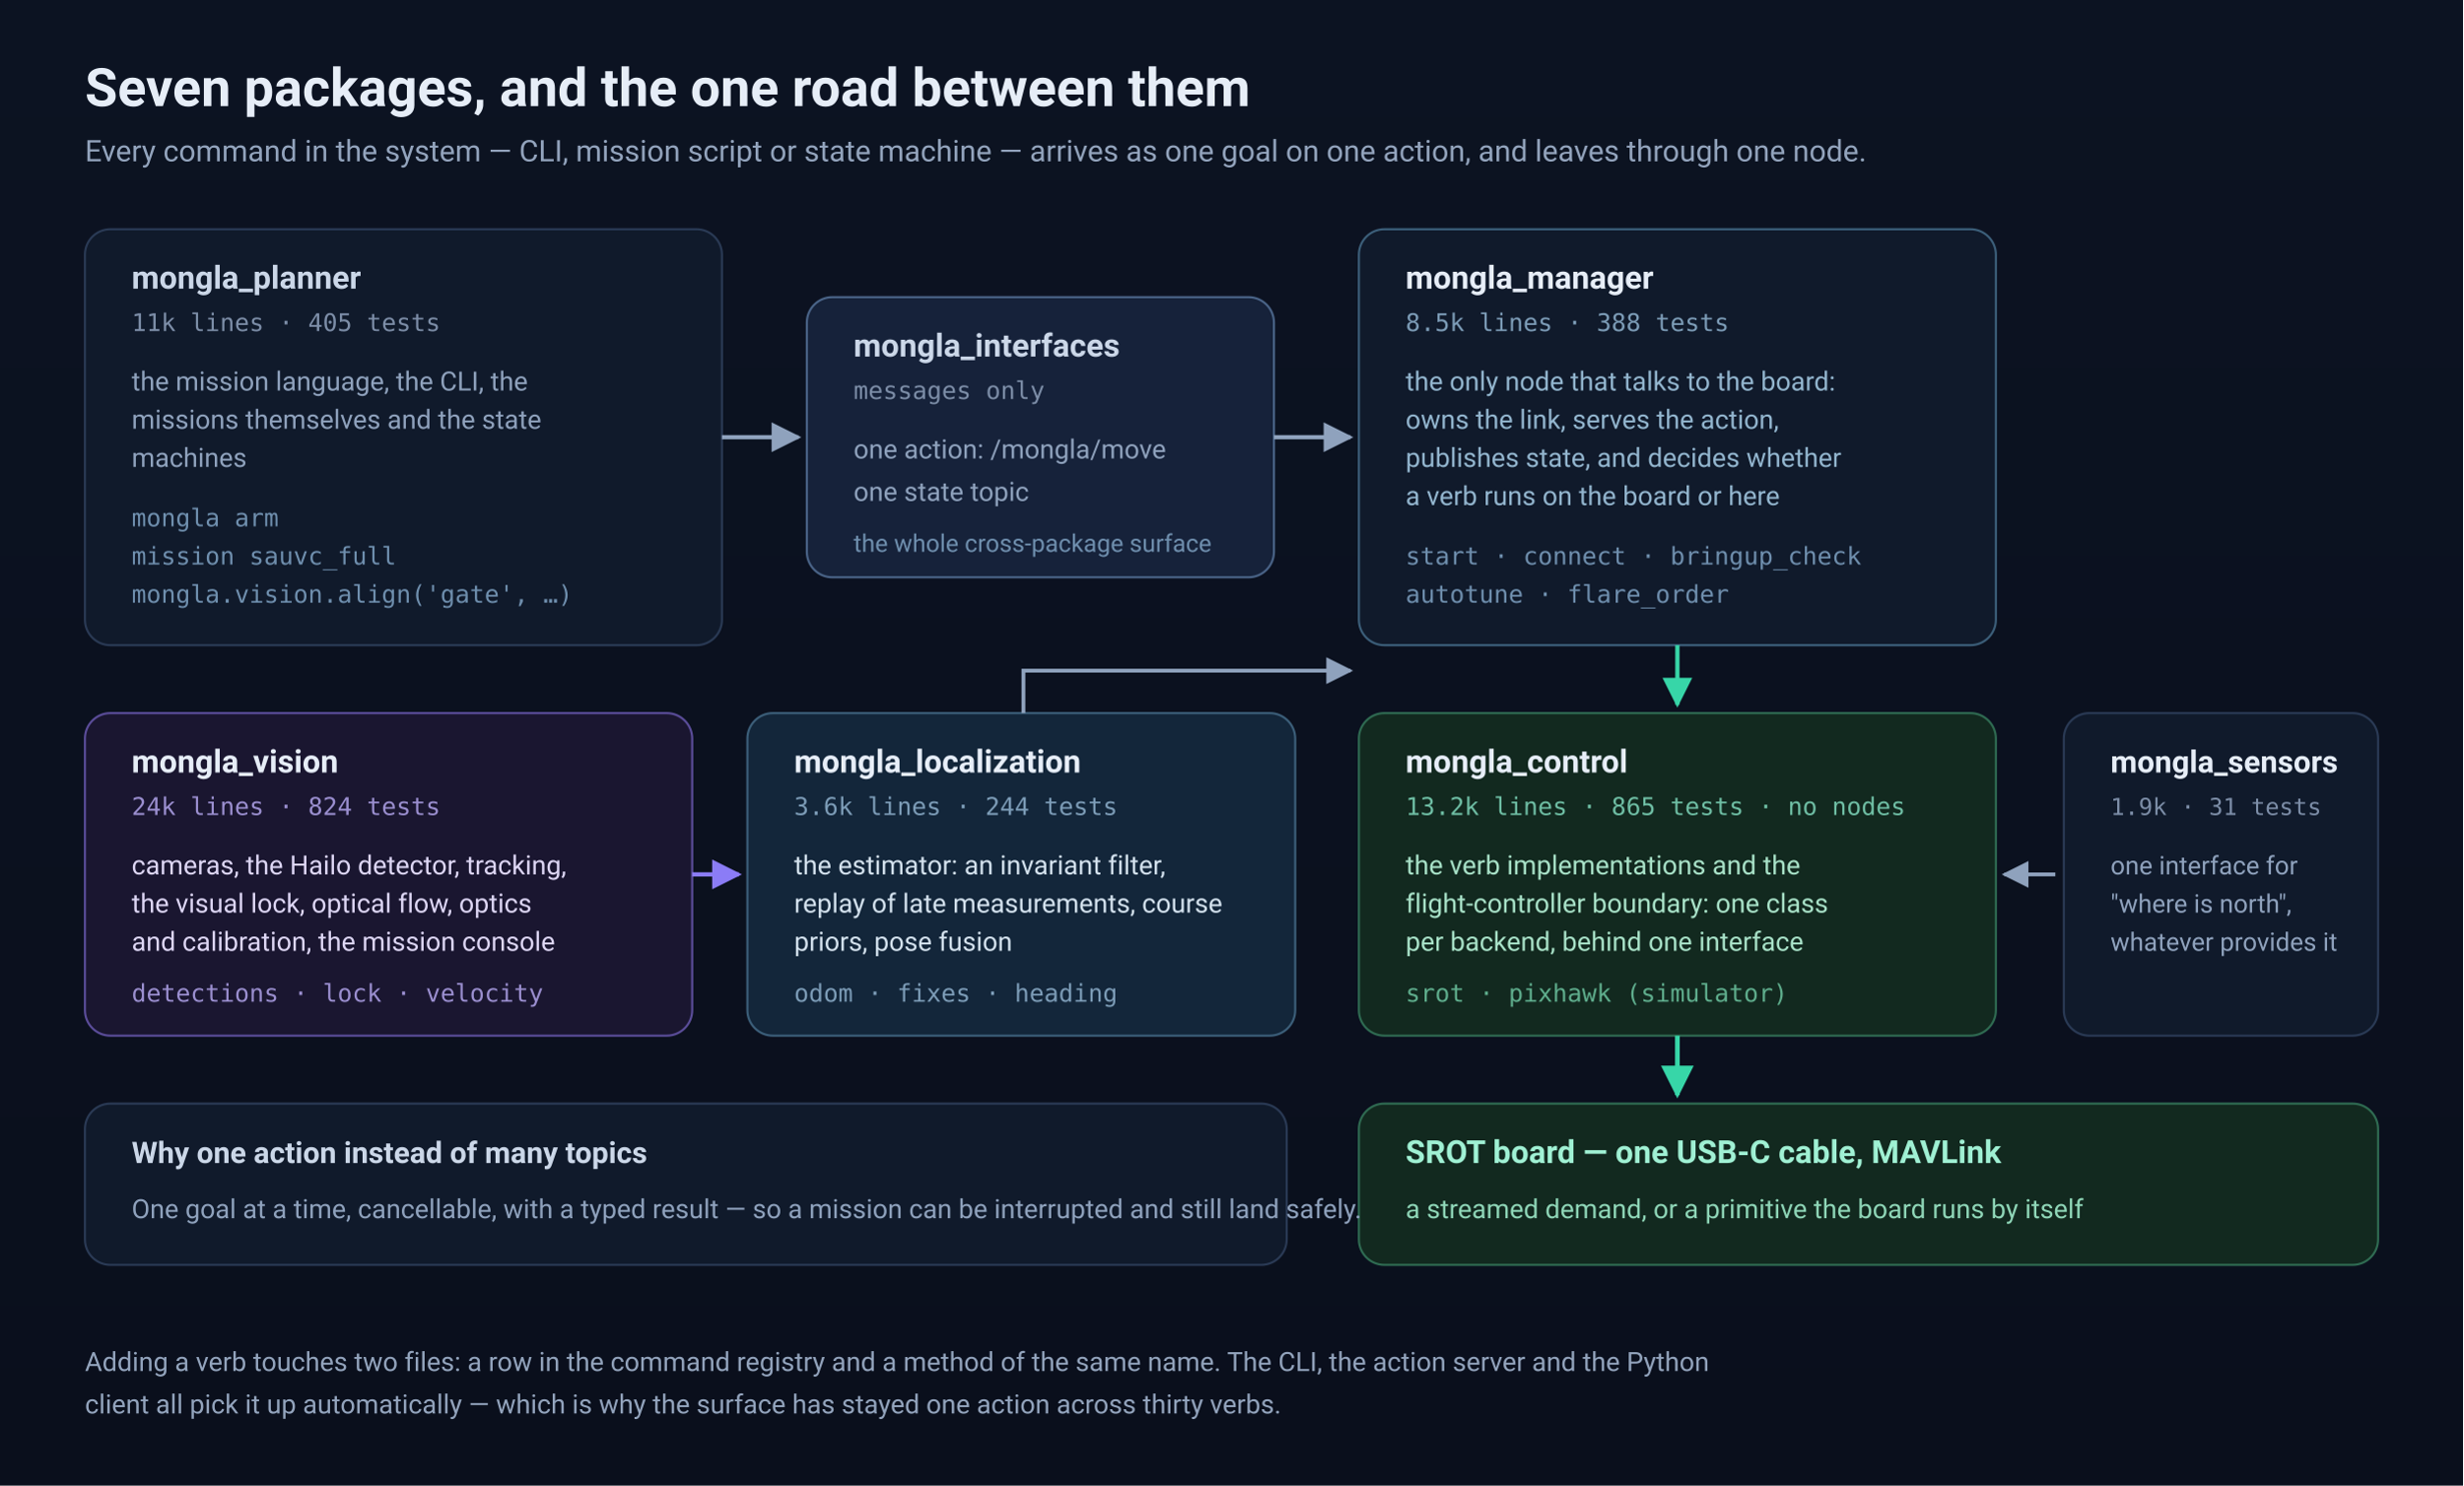
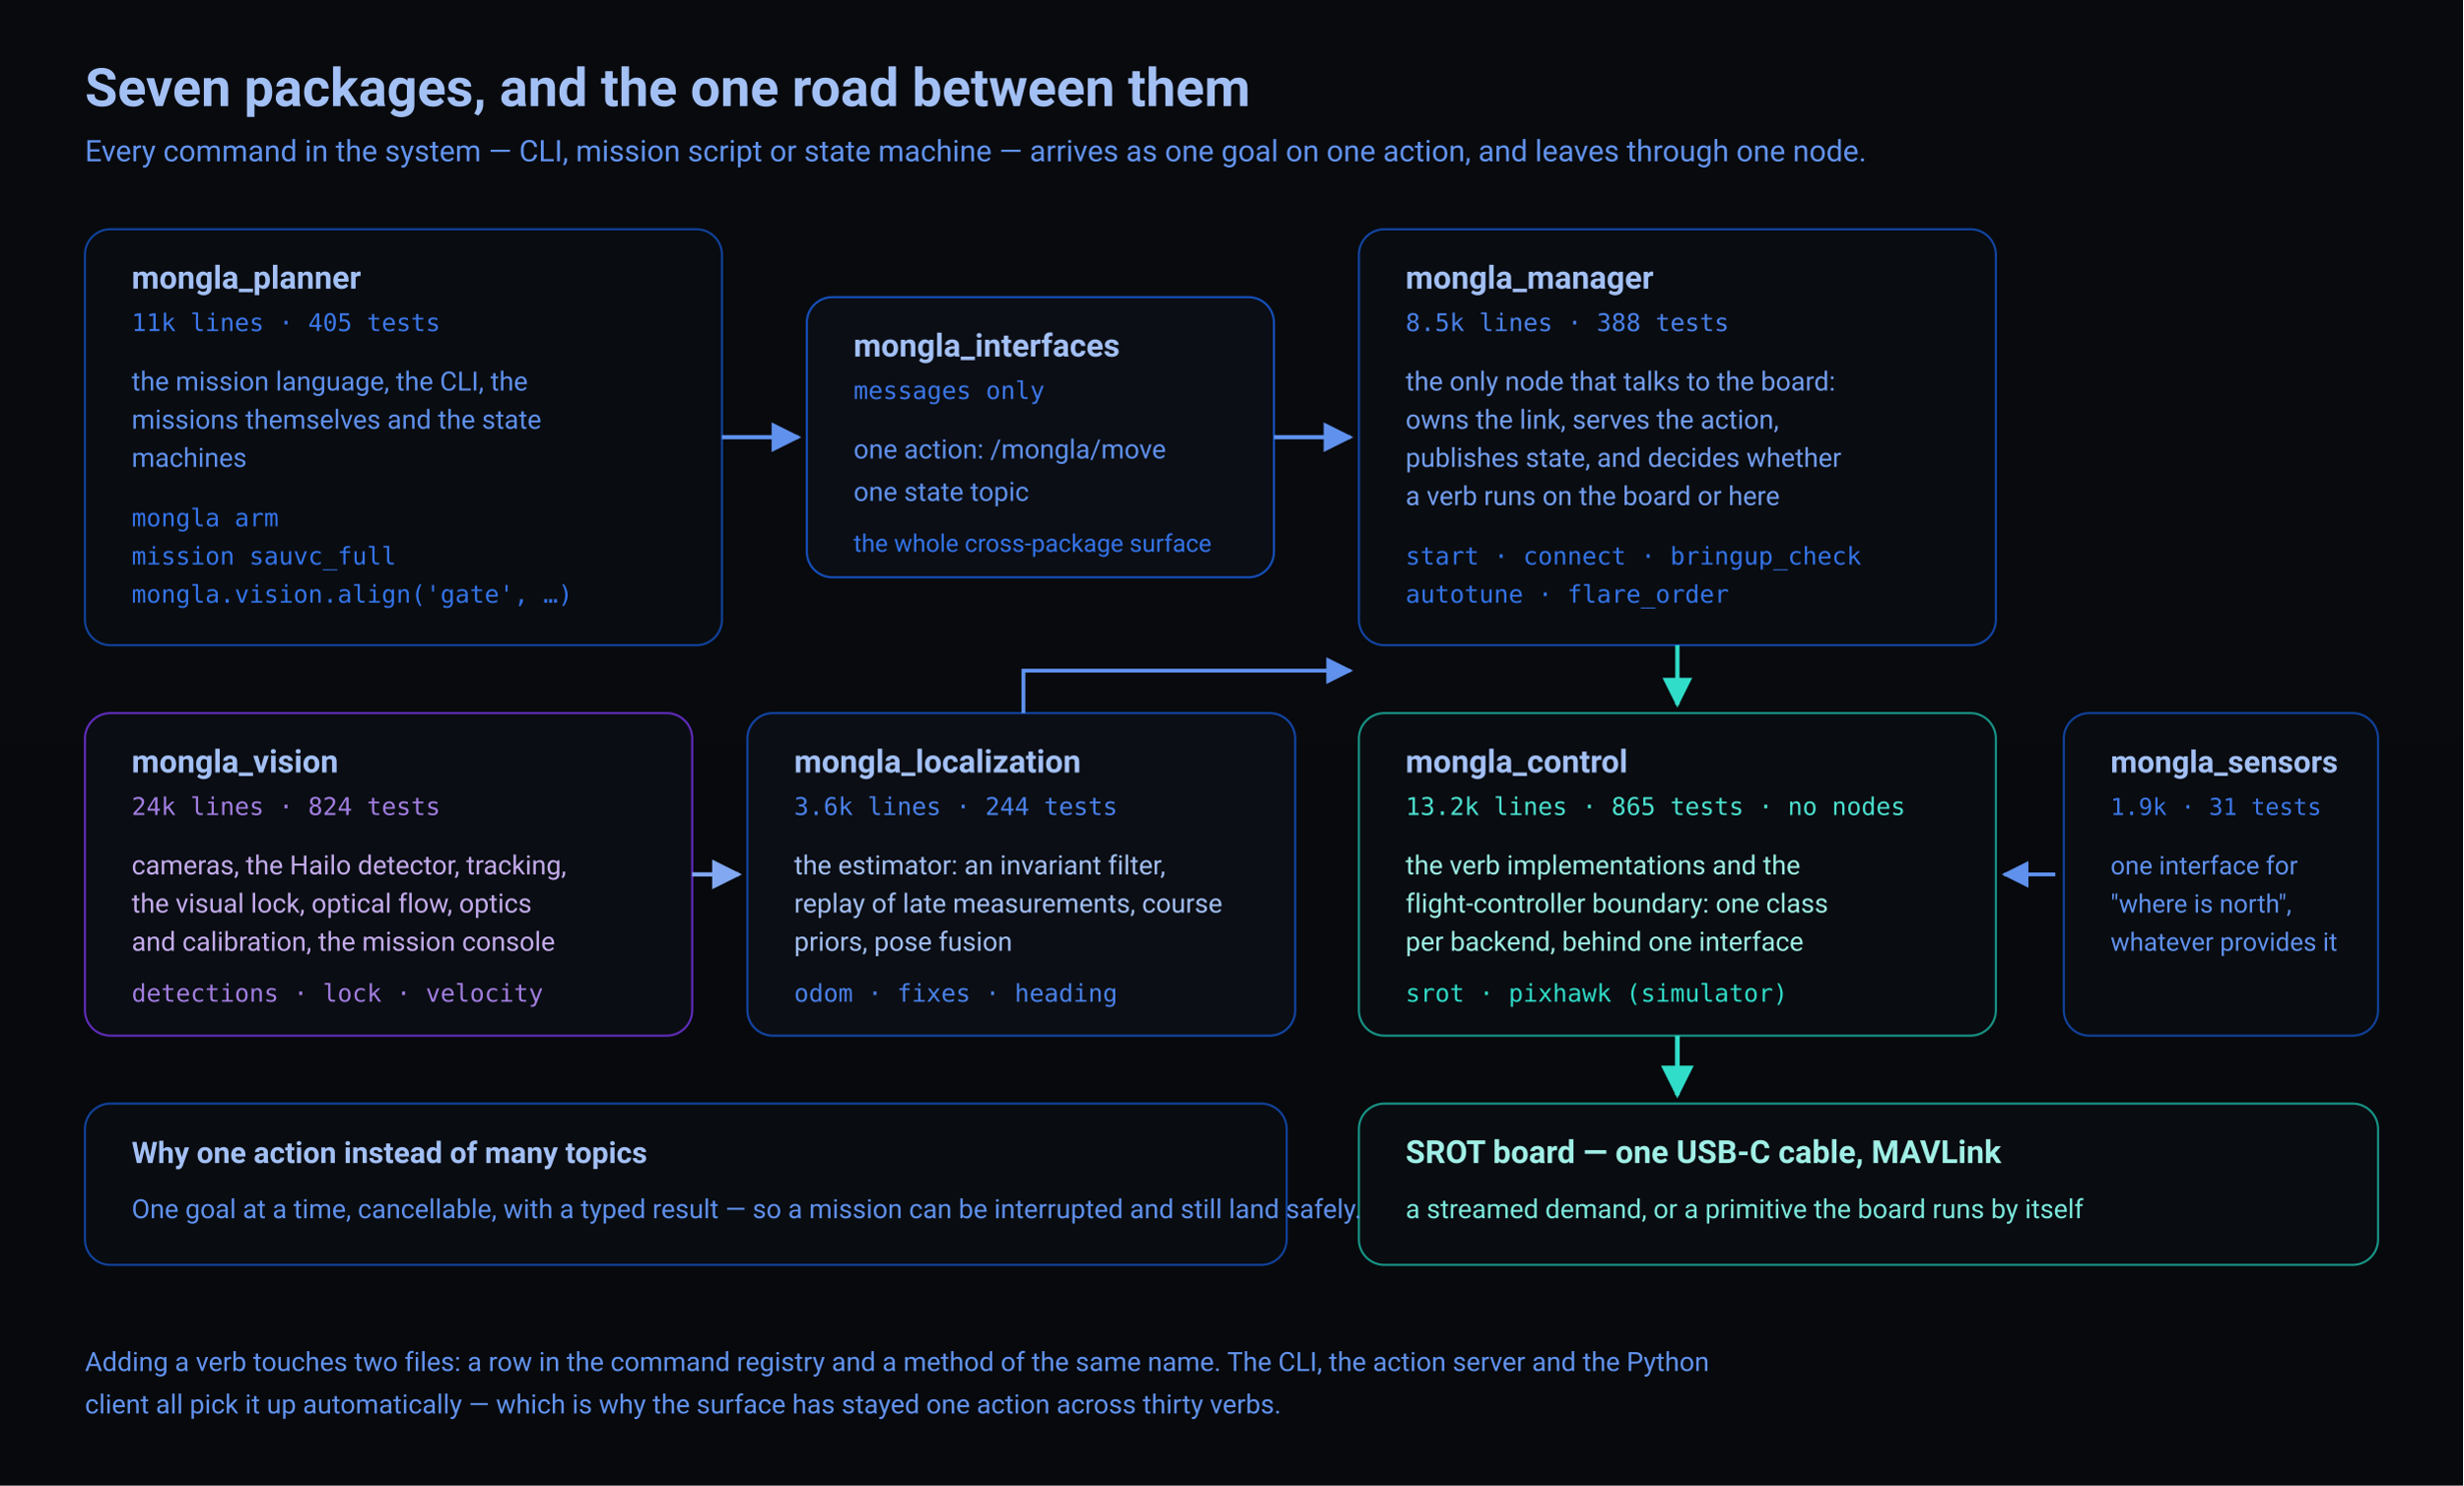
<svg xmlns="http://www.w3.org/2000/svg" viewBox="0 0 1160 700" width="1160" height="700" font-family="ui-sans-serif, system-ui, -apple-system, Segoe UI, Roboto, sans-serif">
  <defs>
    <linearGradient id="bg6" x1="0" y1="0" x2="0" y2="1">
-       <stop offset="0" stop-color="#0c1322" />
-       <stop offset="1" stop-color="#0a0f1c" />
+       <stop offset="0" stop-color="#080a0e" />
+       <stop offset="1" stop-color="#07090d" />
    </linearGradient>
    <marker id="m6" viewBox="0 0 10 10" refX="9" refY="5" markerWidth="7" markerHeight="7" orient="auto-start-reverse">
-       <path d="M0 0 L10 5 L0 10 z" fill="#8fa2bd" />
+       <path d="M0 0 L10 5 L0 10 z" fill="#5f91ed" />
    </marker>
    <marker id="m6t" viewBox="0 0 10 10" refX="9" refY="5" markerWidth="7" markerHeight="7" orient="auto-start-reverse">
-       <path d="M0 0 L10 5 L0 10 z" fill="#37d6a8" />
+       <path d="M0 0 L10 5 L0 10 z" fill="#30ddc9" />
    </marker>
    <marker id="m6v" viewBox="0 0 10 10" refX="9" refY="5" markerWidth="7" markerHeight="7" orient="auto-start-reverse">
-       <path d="M0 0 L10 5 L0 10 z" fill="#8b7cf6" />
+       <path d="M0 0 L10 5 L0 10 z" fill="#81a8f1" />
    </marker>
  </defs>
  <rect width="1160" height="700" fill="url(#bg6)" />
-   <text x="40" y="50" fill="#e6edf7" font-size="25" font-weight="700">Seven packages, and the one road between them</text>
-   <text x="40" y="76" fill="#93a4bd" font-size="14">Every command in the system — CLI, mission script or state machine — arrives as one goal on one action, and leaves through one node.</text>
-   <rect x="40" y="108" width="300" height="196" rx="12" fill="#101a2b" stroke="#2a3a55" />
-   <text x="62" y="136" fill="#cbd7e8" font-size="15" font-weight="700">mongla_planner</text>
-   <text x="62" y="156" fill="#7d8ea8" font-size="11.5" font-family="ui-monospace, monospace">11k lines · 405 tests</text>
-   <text x="62" y="184" fill="#8fa2bd" font-size="12.5">the mission language, the CLI, the</text>
-   <text x="62" y="202" fill="#8fa2bd" font-size="12.5">missions themselves and the state</text>
-   <text x="62" y="220" fill="#8fa2bd" font-size="12.5">machines</text>
-   <text x="62" y="248" fill="#6f8fae" font-size="11.5" font-family="ui-monospace, monospace">mongla arm</text>
-   <text x="62" y="266" fill="#6f8fae" font-size="11.5" font-family="ui-monospace, monospace">mission sauvc_full</text>
-   <text x="62" y="284" fill="#6f8fae" font-size="11.5" font-family="ui-monospace, monospace">mongla.vision.align('gate', …)</text>
-   <rect x="380" y="140" width="220" height="132" rx="12" fill="#16223a" stroke="#4a6488" />
-   <text x="402" y="168" fill="#cbd7e8" font-size="15" font-weight="700">mongla_interfaces</text>
-   <text x="402" y="188" fill="#7d8ea8" font-size="11.5" font-family="ui-monospace, monospace">messages only</text>
-   <text x="402" y="216" fill="#8fa2bd" font-size="12.5">one action: /mongla/move</text>
-   <text x="402" y="236" fill="#8fa2bd" font-size="12.5">one state topic</text>
-   <text x="402" y="260" fill="#6f8fae" font-size="11.5">the whole cross-package surface</text>
-   <rect x="640" y="108" width="300" height="196" rx="12" fill="#101a2b" stroke="#3c5f7a" />
-   <text x="662" y="136" fill="#e6edf7" font-size="15" font-weight="700">mongla_manager</text>
-   <text x="662" y="156" fill="#7d9db8" font-size="11.5" font-family="ui-monospace, monospace">8.5k lines · 388 tests</text>
-   <text x="662" y="184" fill="#93b6cf" font-size="12.5">the only node that talks to the board:</text>
-   <text x="662" y="202" fill="#93b6cf" font-size="12.5">owns the link, serves the action,</text>
-   <text x="662" y="220" fill="#93b6cf" font-size="12.5">publishes state, and decides whether</text>
-   <text x="662" y="238" fill="#93b6cf" font-size="12.5">a verb runs on the board or here</text>
-   <text x="662" y="266" fill="#6f8fae" font-size="11.5" font-family="ui-monospace, monospace">start · connect · bringup_check</text>
-   <text x="662" y="284" fill="#6f8fae" font-size="11.5" font-family="ui-monospace, monospace">autotune · flare_order</text>
-   <rect x="640" y="336" width="300" height="152" rx="12" fill="#12291f" stroke="#2f6b52" />
-   <text x="662" y="364" fill="#e6edf7" font-size="15" font-weight="700">mongla_control</text>
-   <text x="662" y="384" fill="#6fbfa5" font-size="11.5" font-family="ui-monospace, monospace">13.2k lines · 865 tests · no nodes</text>
-   <text x="662" y="412" fill="#a9e3c9" font-size="12.5">the verb implementations and the</text>
-   <text x="662" y="430" fill="#a9e3c9" font-size="12.5">flight-controller boundary: one class</text>
-   <text x="662" y="448" fill="#a9e3c9" font-size="12.5">per backend, behind one interface</text>
-   <text x="662" y="472" fill="#5fae8d" font-size="11.5" font-family="ui-monospace, monospace">srot · pixhawk (simulator)</text>
-   <rect x="40" y="336" width="286" height="152" rx="12" fill="#1a1630" stroke="#5b4d9a" />
-   <text x="62" y="364" fill="#e6edf7" font-size="15" font-weight="700">mongla_vision</text>
-   <text x="62" y="384" fill="#9b8fd0" font-size="11.5" font-family="ui-monospace, monospace">24k lines · 824 tests</text>
-   <text x="62" y="412" fill="#ded7f5" font-size="12.5">cameras, the Hailo detector, tracking,</text>
-   <text x="62" y="430" fill="#ded7f5" font-size="12.5">the visual lock, optical flow, optics</text>
-   <text x="62" y="448" fill="#ded7f5" font-size="12.5">and calibration, the mission console</text>
-   <text x="62" y="472" fill="#9b8fd0" font-size="11.5" font-family="ui-monospace, monospace">detections · lock · velocity</text>
-   <rect x="352" y="336" width="258" height="152" rx="12" fill="#13263a" stroke="#3c5f7a" />
-   <text x="374" y="364" fill="#e6edf7" font-size="15" font-weight="700">mongla_localization</text>
-   <text x="374" y="384" fill="#7d9db8" font-size="11.5" font-family="ui-monospace, monospace">3.6k lines · 244 tests</text>
-   <text x="374" y="412" fill="#d5e3ef" font-size="12.5">the estimator: an invariant filter,</text>
-   <text x="374" y="430" fill="#d5e3ef" font-size="12.5">replay of late measurements, course</text>
-   <text x="374" y="448" fill="#d5e3ef" font-size="12.5">priors, pose fusion</text>
-   <text x="374" y="472" fill="#7d9db8" font-size="11.5" font-family="ui-monospace, monospace">odom · fixes · heading</text>
-   <rect x="972" y="336" width="148" height="152" rx="12" fill="#101a2b" stroke="#2a3a55" />
-   <text x="994" y="364" fill="#e6edf7" font-size="14.5" font-weight="700">mongla_sensors</text>
-   <text x="994" y="384" fill="#7d8ea8" font-size="11" font-family="ui-monospace, monospace">1.9k · 31 tests</text>
-   <text x="994" y="412" fill="#8fa2bd" font-size="12">one interface for</text>
-   <text x="994" y="430" fill="#8fa2bd" font-size="12">"where is north",</text>
-   <text x="994" y="448" fill="#8fa2bd" font-size="12">whatever provides it</text>
-   <line x1="340" y1="206" x2="376" y2="206" stroke="#8fa2bd" stroke-width="2" marker-end="url(#m6)" />
-   <line x1="600" y1="206" x2="636" y2="206" stroke="#8fa2bd" stroke-width="2" marker-end="url(#m6)" />
-   <line x1="790" y1="304" x2="790" y2="332" stroke="#37d6a8" stroke-width="2" marker-end="url(#m6t)" />
-   <line x1="326" y1="412" x2="348" y2="412" stroke="#8b7cf6" stroke-width="2" marker-end="url(#m6v)" />
-   <path d="M482 336 L482 316 L636 316" fill="none" stroke="#8fa2bd" stroke-width="1.8" marker-end="url(#m6)" />
-   <line x1="968" y1="412" x2="944" y2="412" stroke="#8fa2bd" stroke-width="1.8" marker-end="url(#m6)" />
-   <rect x="640" y="520" width="480" height="76" rx="12" fill="#12291f" stroke="#2f6b52" />
-   <text x="662" y="548" fill="#9ff0d3" font-size="15" font-weight="700">SROT board — one USB-C cable, MAVLink</text>
-   <text x="662" y="574" fill="#8fd7b8" font-size="12.5">a streamed demand, or a primitive the board runs by itself</text>
-   <line x1="790" y1="488" x2="790" y2="516" stroke="#37d6a8" stroke-width="2.2" marker-end="url(#m6t)" />
-   <rect x="40" y="520" width="566" height="76" rx="12" fill="#101a2b" stroke="#2a3a55" />
-   <text x="62" y="548" fill="#cbd7e8" font-size="14" font-weight="700">Why one action instead of many topics</text>
-   <text x="62" y="574" fill="#8fa2bd" font-size="12.5">One goal at a time, cancellable, with a typed result — so a mission can be interrupted and still land safely.</text>
-   <text x="40" y="646" fill="#93a4bd" font-size="12.5">Adding a verb touches two files: a row in the command registry and a method of the same name. The CLI, the action server and the Python</text>
-   <text x="40" y="666" fill="#93a4bd" font-size="12.5">client all pick it up automatically — which is why the surface has stayed one action across thirty verbs.</text>
+   <text x="40" y="50" fill="#a3c0f5" font-size="25" font-weight="700">Seven packages, and the one road between them</text>
+   <text x="40" y="76" fill="#6293ee" font-size="14">Every command in the system — CLI, mission script or state machine — arrives as one goal on one action, and leaves through one node.</text>
+   <rect x="40" y="108" width="300" height="196" rx="12" fill="#090c11" stroke="#11429c" />
+   <text x="62" y="136" fill="#a3c0f5" font-size="15" font-weight="700">mongla_planner</text>
+   <text x="62" y="156" fill="#3c78e9" font-size="11.5" font-family="ui-monospace, monospace">11k lines · 405 tests</text>
+   <text x="62" y="184" fill="#5f91ed" font-size="12.5">the mission language, the CLI, the</text>
+   <text x="62" y="202" fill="#5f91ed" font-size="12.5">missions themselves and the state</text>
+   <text x="62" y="220" fill="#5f91ed" font-size="12.5">machines</text>
+   <text x="62" y="248" fill="#3474e9" font-size="11.5" font-family="ui-monospace, monospace">mongla arm</text>
+   <text x="62" y="266" fill="#3474e9" font-size="11.5" font-family="ui-monospace, monospace">mission sauvc_full</text>
+   <text x="62" y="284" fill="#3474e9" font-size="11.5" font-family="ui-monospace, monospace">mongla.vision.align('gate', …)</text>
+   <rect x="380" y="140" width="220" height="132" rx="12" fill="#0b0e15" stroke="#1550bd" />
+   <text x="402" y="168" fill="#a3c0f5" font-size="15" font-weight="700">mongla_interfaces</text>
+   <text x="402" y="188" fill="#3c78e9" font-size="11.5" font-family="ui-monospace, monospace">messages only</text>
+   <text x="402" y="216" fill="#5f91ed" font-size="12.5">one action: /mongla/move</text>
+   <text x="402" y="236" fill="#5f91ed" font-size="12.5">one state topic</text>
+   <text x="402" y="260" fill="#3474e9" font-size="11.5">the whole cross-package surface</text>
+   <rect x="640" y="108" width="300" height="196" rx="12" fill="#090c11" stroke="#1245a4" />
+   <text x="662" y="136" fill="#a3c0f5" font-size="15" font-weight="700">mongla_manager</text>
+   <text x="662" y="156" fill="#4a82eb" font-size="11.5" font-family="ui-monospace, monospace">8.5k lines · 388 tests</text>
+   <text x="662" y="184" fill="#739eef" font-size="12.5">the only node that talks to the board:</text>
+   <text x="662" y="202" fill="#739eef" font-size="12.5">owns the link, serves the action,</text>
+   <text x="662" y="220" fill="#739eef" font-size="12.5">publishes state, and decides whether</text>
+   <text x="662" y="238" fill="#739eef" font-size="12.5">a verb runs on the board or here</text>
+   <text x="662" y="266" fill="#3474e9" font-size="11.5" font-family="ui-monospace, monospace">start · connect · bringup_check</text>
+   <text x="662" y="284" fill="#3474e9" font-size="11.5" font-family="ui-monospace, monospace">autotune · flare_order</text>
+   <rect x="640" y="336" width="300" height="152" rx="12" fill="#090c11" stroke="#189587" />
+   <text x="662" y="364" fill="#a3c0f5" font-size="15" font-weight="700">mongla_control</text>
+   <text x="662" y="384" fill="#4ce2d0" font-size="11.5" font-family="ui-monospace, monospace">13.2k lines · 865 tests · no nodes</text>
+   <text x="662" y="412" fill="#9defe5" font-size="12.5">the verb implementations and the</text>
+   <text x="662" y="430" fill="#9defe5" font-size="12.5">flight-controller boundary: one class</text>
+   <text x="662" y="448" fill="#9defe5" font-size="12.5">per backend, behind one interface</text>
+   <text x="662" y="472" fill="#30ddc9" font-size="11.5" font-family="ui-monospace, monospace">srot · pixhawk (simulator)</text>
+   <rect x="40" y="336" width="286" height="152" rx="12" fill="#0a0d13" stroke="#602cbb" />
+   <text x="62" y="364" fill="#a3c0f5" font-size="15" font-weight="700">mongla_vision</text>
+   <text x="62" y="384" fill="#a27ee1" font-size="11.5" font-family="ui-monospace, monospace">24k lines · 824 tests</text>
+   <text x="62" y="412" fill="#c4acec" font-size="12.5">cameras, the Hailo detector, tracking,</text>
+   <text x="62" y="430" fill="#c4acec" font-size="12.5">the visual lock, optical flow, optics</text>
+   <text x="62" y="448" fill="#c4acec" font-size="12.5">and calibration, the mission console</text>
+   <text x="62" y="472" fill="#a27ee1" font-size="11.5" font-family="ui-monospace, monospace">detections · lock · velocity</text>
+   <rect x="352" y="336" width="258" height="152" rx="12" fill="#0b0e14" stroke="#1245a4" />
+   <text x="374" y="364" fill="#a3c0f5" font-size="15" font-weight="700">mongla_localization</text>
+   <text x="374" y="384" fill="#4a82eb" font-size="11.5" font-family="ui-monospace, monospace">3.6k lines · 244 tests</text>
+   <text x="374" y="412" fill="#a3c0f5" font-size="12.5">the estimator: an invariant filter,</text>
+   <text x="374" y="430" fill="#a3c0f5" font-size="12.5">replay of late measurements, course</text>
+   <text x="374" y="448" fill="#a3c0f5" font-size="12.5">priors, pose fusion</text>
+   <text x="374" y="472" fill="#4a82eb" font-size="11.5" font-family="ui-monospace, monospace">odom · fixes · heading</text>
+   <rect x="972" y="336" width="148" height="152" rx="12" fill="#090c11" stroke="#11429c" />
+   <text x="994" y="364" fill="#a3c0f5" font-size="14.5" font-weight="700">mongla_sensors</text>
+   <text x="994" y="384" fill="#3c78e9" font-size="11" font-family="ui-monospace, monospace">1.9k · 31 tests</text>
+   <text x="994" y="412" fill="#5f91ed" font-size="12">one interface for</text>
+   <text x="994" y="430" fill="#5f91ed" font-size="12">"where is north",</text>
+   <text x="994" y="448" fill="#5f91ed" font-size="12">whatever provides it</text>
+   <line x1="340" y1="206" x2="376" y2="206" stroke="#5f91ed" stroke-width="2" marker-end="url(#m6)" />
+   <line x1="600" y1="206" x2="636" y2="206" stroke="#5f91ed" stroke-width="2" marker-end="url(#m6)" />
+   <line x1="790" y1="304" x2="790" y2="332" stroke="#30ddc9" stroke-width="2" marker-end="url(#m6t)" />
+   <line x1="326" y1="412" x2="348" y2="412" stroke="#81a8f1" stroke-width="2" marker-end="url(#m6v)" />
+   <path d="M482 336 L482 316 L636 316" fill="none" stroke="#5f91ed" stroke-width="1.8" marker-end="url(#m6)" />
+   <line x1="968" y1="412" x2="944" y2="412" stroke="#5f91ed" stroke-width="1.8" marker-end="url(#m6)" />
+   <rect x="640" y="520" width="480" height="76" rx="12" fill="#090c11" stroke="#189587" />
+   <text x="662" y="548" fill="#a0efe6" font-size="15" font-weight="700">SROT board — one USB-C cable, MAVLink</text>
+   <text x="662" y="574" fill="#7ceadd" font-size="12.5">a streamed demand, or a primitive the board runs by itself</text>
+   <line x1="790" y1="488" x2="790" y2="516" stroke="#30ddc9" stroke-width="2.2" marker-end="url(#m6t)" />
+   <rect x="40" y="520" width="566" height="76" rx="12" fill="#090c11" stroke="#11429c" />
+   <text x="62" y="548" fill="#a3c0f5" font-size="14" font-weight="700">Why one action instead of many topics</text>
+   <text x="62" y="574" fill="#5f91ed" font-size="12.5">One goal at a time, cancellable, with a typed result — so a mission can be interrupted and still land safely.</text>
+   <text x="40" y="646" fill="#6293ee" font-size="12.5">Adding a verb touches two files: a row in the command registry and a method of the same name. The CLI, the action server and the Python</text>
+   <text x="40" y="666" fill="#6293ee" font-size="12.5">client all pick it up automatically — which is why the surface has stayed one action across thirty verbs.</text>
</svg>
